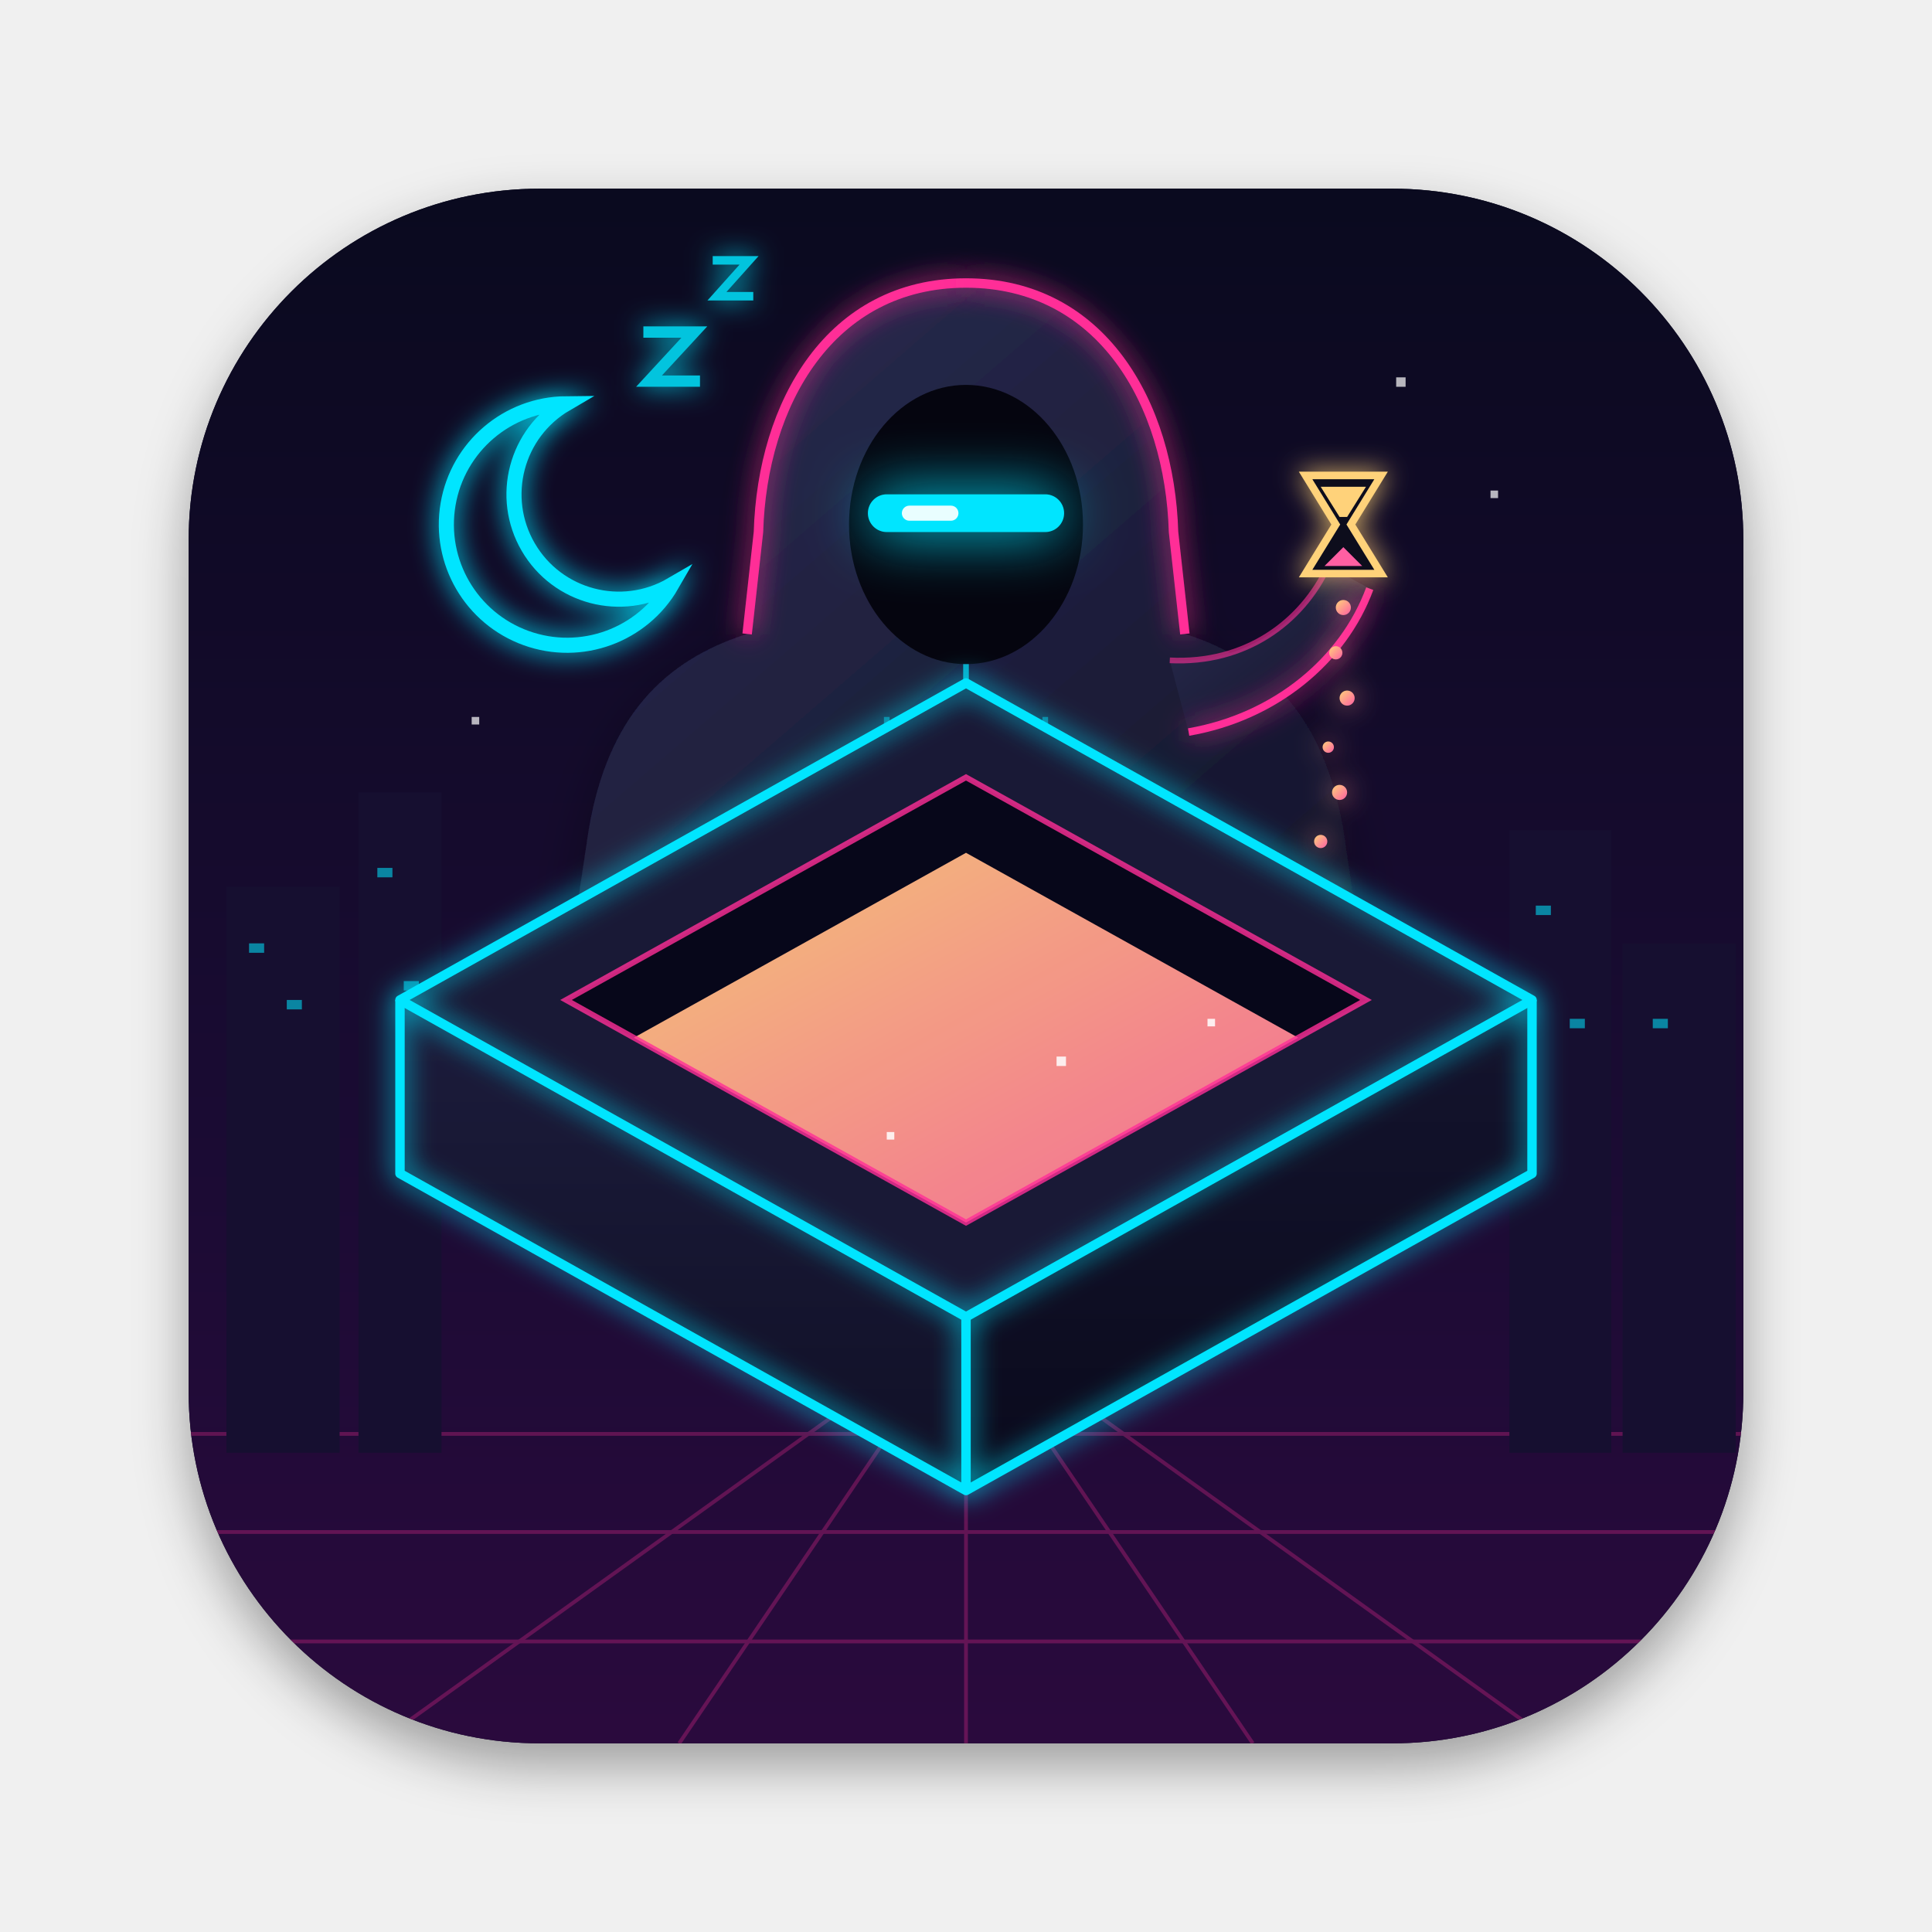
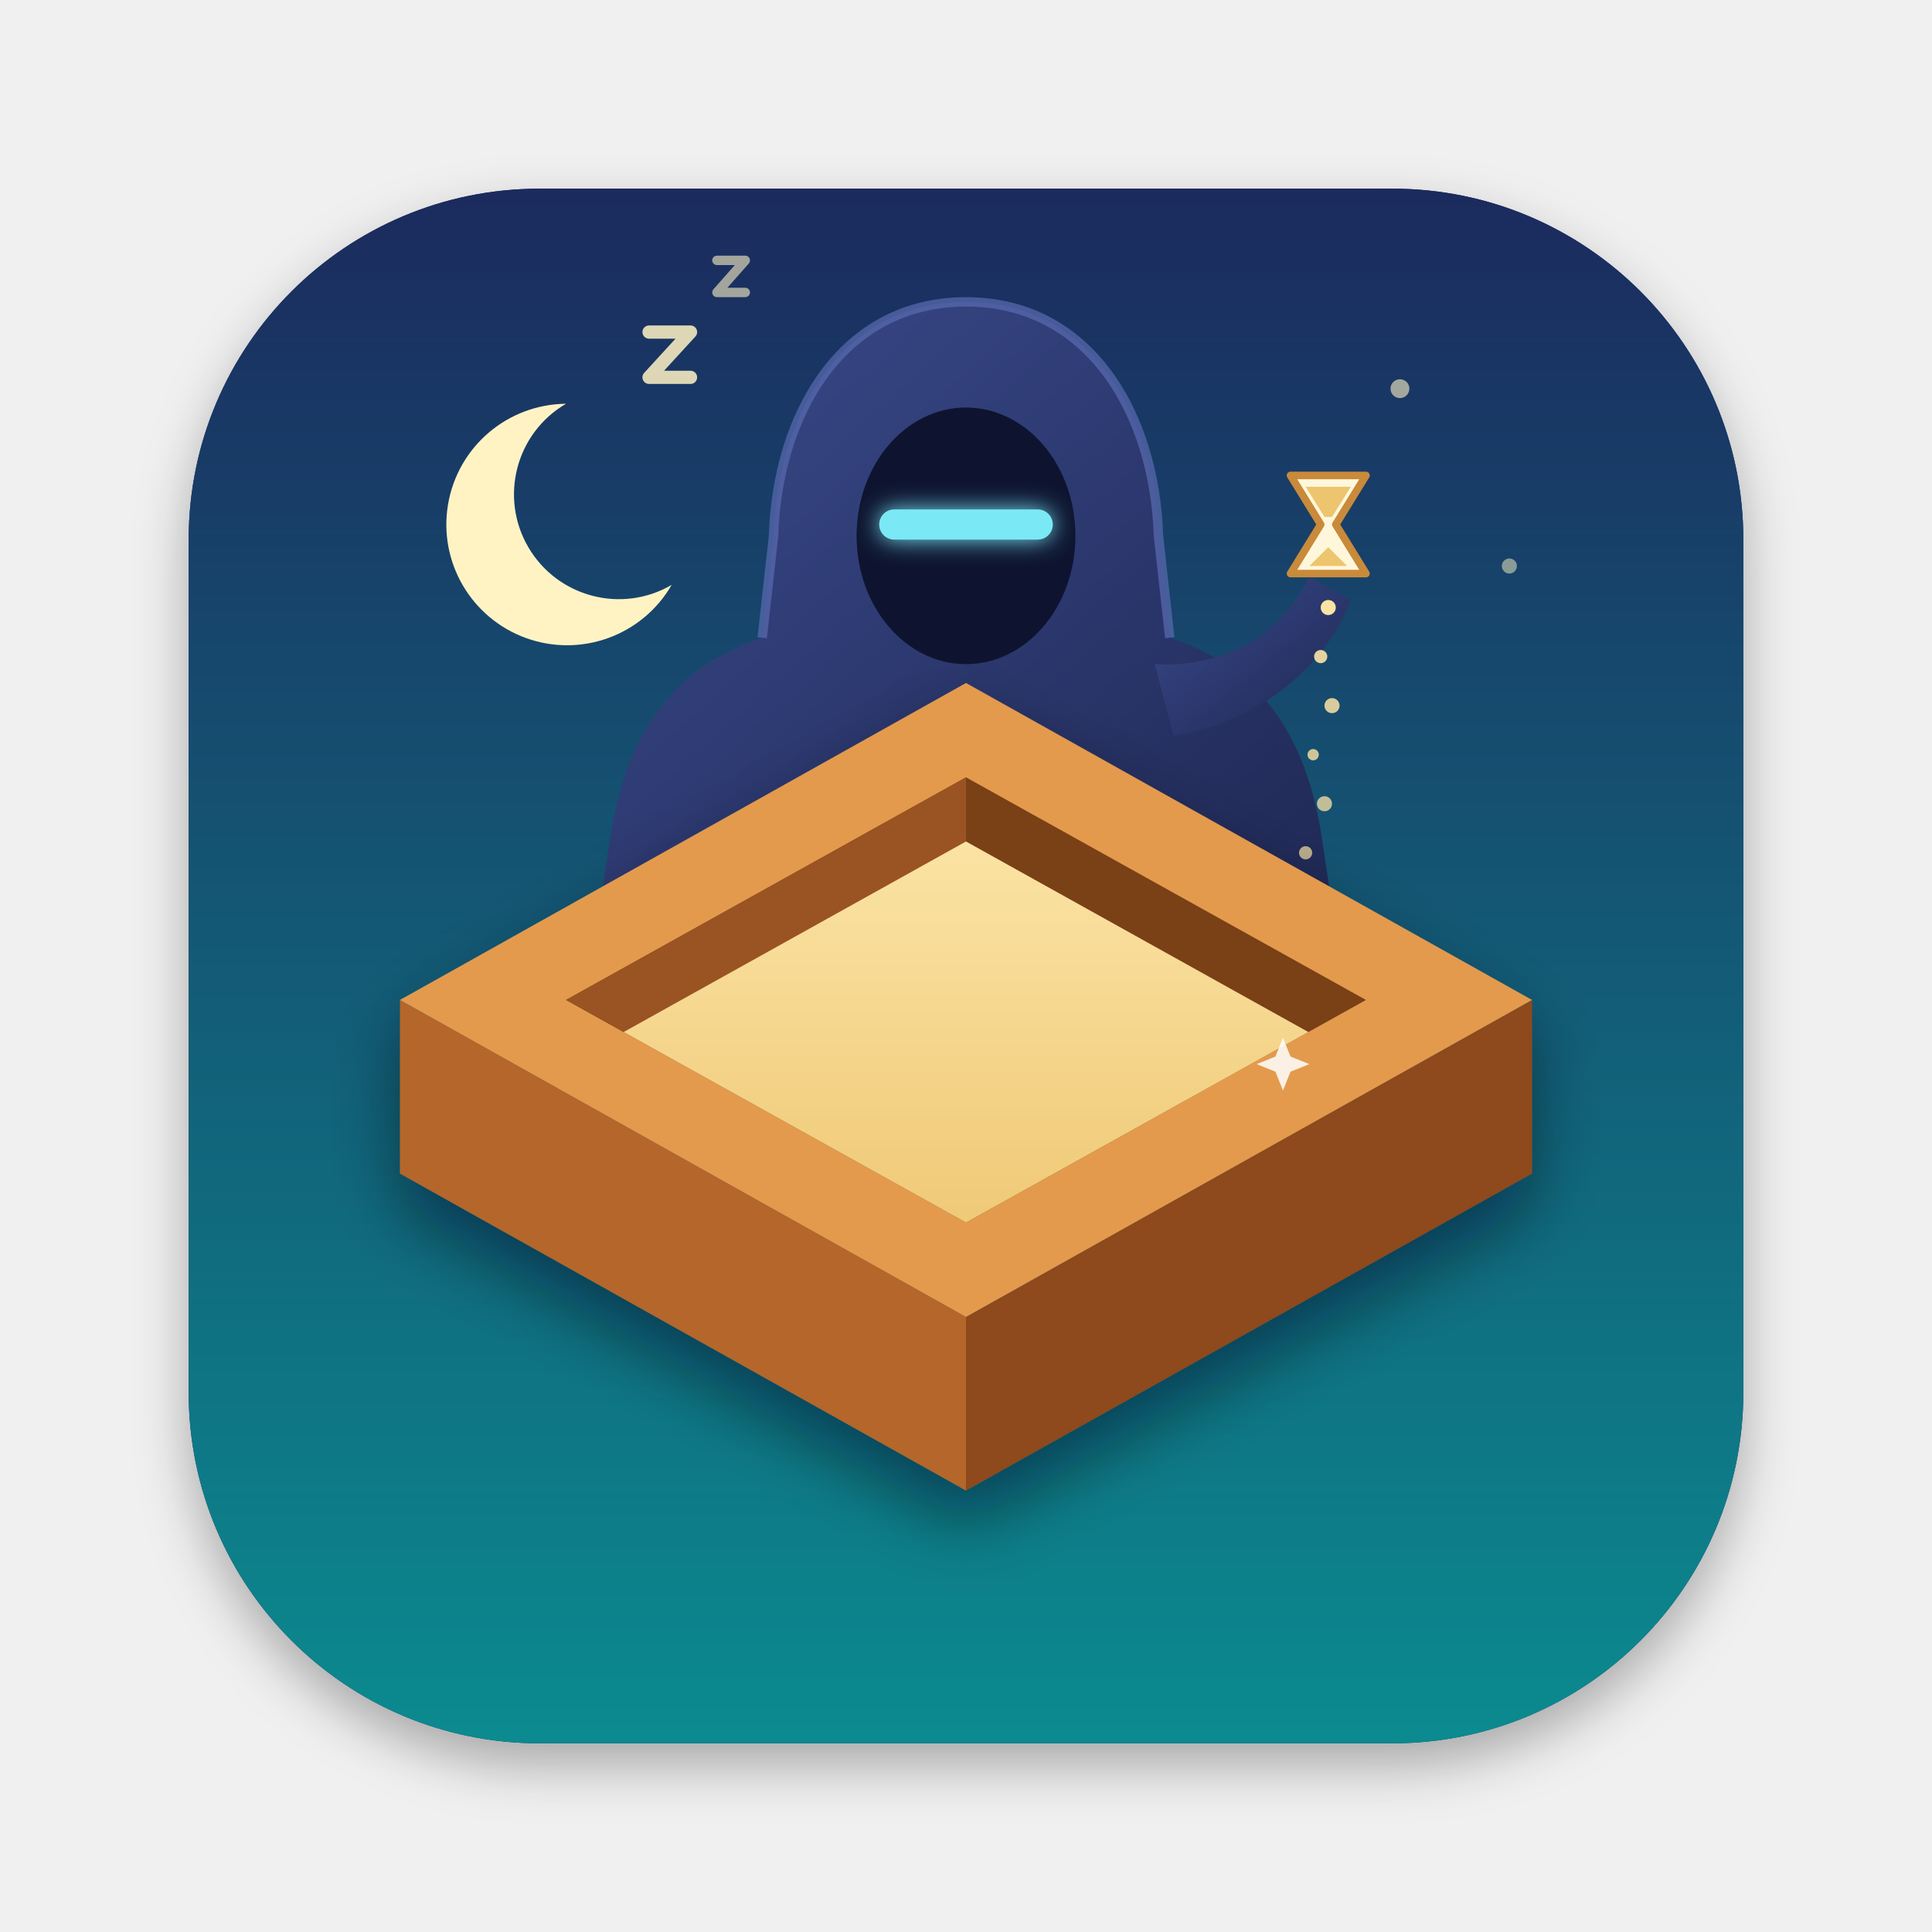
<svg xmlns="http://www.w3.org/2000/svg" width="1024" height="1024" viewBox="0 0 1024 1024">
  <defs>
    <linearGradient id="bg" x1="0" y1="0" x2="0" y2="1">
-       <stop offset="0" stop-color="#0A0A1F" />
-       <stop offset=".6" stop-color="#1A0B33" />
-       <stop offset="1" stop-color="#2A0A3D" />
+       <stop offset="0" stop-color="#1B2B5E" />
+       <stop offset="1" stop-color="#0B8A8F" />
    </linearGradient>
    <linearGradient id="coat" x1="0" y1="0" x2="1" y2="1">
-       <stop offset="0" stop-color="#2B2D52" />
-       <stop offset="1" stop-color="#121329" />
+       <stop offset="0" stop-color="#3A4A8C" />
+       <stop offset="1" stop-color="#1E2752" />
    </linearGradient>
-     <linearGradient id="sand" x1="0" y1="0" x2="1" y2="1">
-       <stop offset="0" stop-color="#FFD27A" />
-       <stop offset="1" stop-color="#FF5FA2" />
+     <linearGradient id="sand" x1="0" y1="0" x2="0" y2="1">
+       <stop offset="0" stop-color="#FBE3A4" />
+       <stop offset="1" stop-color="#EDC56F" />
    </linearGradient>
-     <linearGradient id="wallL" x1="0" y1="0" x2="0" y2="1">
-       <stop offset="0" stop-color="#1C1C3C" />
-       <stop offset="1" stop-color="#101026" />
-     </linearGradient>
-     <linearGradient id="wallR" x1="0" y1="0" x2="0" y2="1">
-       <stop offset="0" stop-color="#14142E" />
-       <stop offset="1" stop-color="#0A0A1C" />
-     </linearGradient>
+     <filter id="shadow" filterUnits="userSpaceOnUse" x="0" y="0" width="1024" height="1024">
+       <feDropShadow dx="0" dy="12" stdDeviation="14" flood-color="#000" flood-opacity="0.30" />
+     </filter>
+     <filter id="soft" filterUnits="userSpaceOnUse" x="0" y="0" width="1024" height="1024">
+       <feDropShadow dx="0" dy="18" stdDeviation="18" flood-color="#001018" flood-opacity="0.45" />
+     </filter>
    <filter id="glow" filterUnits="userSpaceOnUse" x="0" y="0" width="1024" height="1024">
-       <feGaussianBlur stdDeviation="7" result="b" />
+       <feGaussianBlur stdDeviation="6" result="b" />
      <feMerge>
        <feMergeNode in="b" />
        <feMergeNode in="SourceGraphic" />
      </feMerge>
    </filter>
-     <filter id="glowBig" filterUnits="userSpaceOnUse" x="0" y="0" width="1024" height="1024">
-       <feGaussianBlur stdDeviation="16" result="b" />
-       <feMerge>
-         <feMergeNode in="b" />
-         <feMergeNode in="SourceGraphic" />
-       </feMerge>
-     </filter>
-     <filter id="shadow" filterUnits="userSpaceOnUse" x="0" y="0" width="1024" height="1024">
-       <feDropShadow dx="0" dy="12" stdDeviation="14" flood-color="#000" flood-opacity="0.35" />
-     </filter>
-     <clipPath id="plate">
-       <rect x="100" y="100" width="824" height="824" rx="186" />
-     </clipPath>
    <clipPath id="inner">
      <polygon points="512,412 724,530 512,648 300,530" />
    </clipPath>
  </defs>
-   <rect x="100" y="100" width="824" height="824" rx="186" fill="#0A0A1F" filter="url(#shadow)" />
+   <rect x="100" y="100" width="824" height="824" rx="186" fill="#1B2B5E" filter="url(#shadow)" />
  <rect x="100" y="100" width="824" height="824" rx="186" fill="url(#bg)" />
-   <g clip-path="url(#plate)">
-     <g stroke="#FF2E97" stroke-width="2" opacity=".28">
-       <path d="M100 760 H924 M100 812 H924 M100 870 H924" />
-       <path d="M512 700 L200 924 M512 700 L360 924 M512 700 L512 924 M512 700 L664 924 M512 700 L824 924" />
-     </g>
-     <g fill="#160F30">
-       <rect x="120" y="470" width="60" height="300" />
-       <rect x="190" y="420" width="44" height="350" />
-       <rect x="800" y="440" width="54" height="330" />
-       <rect x="860" y="500" width="60" height="270" />
-     </g>
-     <g fill="#00E5FF" opacity=".55">
-       <rect x="132" y="500" width="8" height="5" />
-       <rect x="152" y="530" width="8" height="5" />
-       <rect x="200" y="460" width="8" height="5" />
-       <rect x="214" y="520" width="8" height="5" />
-       <rect x="814" y="480" width="8" height="5" />
-       <rect x="832" y="540" width="8" height="5" />
-       <rect x="876" y="540" width="8" height="5" />
-     </g>
+   <path d="M300 214 a64 64 0 1 0 56 96 a52 52 0 1 1 -56 -96z" fill="#FFF3C4" />
+   <g fill="none" stroke="#FFF3C4" stroke-linecap="round" stroke-linejoin="round">
+     <path d="M344 176 h22 l-22 24 h22" stroke-width="7" opacity=".85" />
+     <path d="M380 138 h15 l-15 17 h15" stroke-width="5" opacity=".6" />
  </g>
-   <path d="M300 214 a64 64 0 1 0 56 96 a52 52 0 1 1 -56 -96z" fill="none" stroke="#00E5FF" stroke-width="8" filter="url(#glow)" />
-   <g fill="none" stroke="#00E5FF" stroke-linecap="square" filter="url(#glow)" opacity=".85">
-     <path d="M344 176 h24 l-24 26 h24" stroke-width="6" />
-     <path d="M380 138 h17 l-17 19 h17" stroke-width="4.5" />
+   <circle cx="742" cy="206" r="5" fill="#FFF3C4" opacity=".6" />
+   <circle cx="800" cy="300" r="4" fill="#FFF3C4" opacity=".5" />
+   <path d="M512 160 C 446 160 412 220 410 284 L 404 338 C 362 352 334 382 324 440 L 312 520 L 712 520 L 700 440 C 690 382 662 352 620 338 L 614 284 C 612 220 578 160 512 160 Z" fill="url(#coat)" />
+   <path d="M512 160 C 446 160 412 220 410 284 L 404 338 M512 160 C 578 160 612 220 614 284 L 620 338" fill="none" stroke="#5A6BB0" stroke-width="5" opacity=".7" />
+   <ellipse cx="512" cy="284" rx="58" ry="68" fill="#0E1430" />
+   <rect x="466" y="270" width="92" height="16" rx="8" fill="#7FF3FF" filter="url(#glow)" opacity=".95" />
+   <path d="M612 352 C 652 354 680 334 694 306 L 716 318 C 702 354 668 382 622 390 Z" fill="url(#coat)" />
+   <g transform="translate(704,252)">
+     <path d="M-20 0 H20 L4 26 L20 52 H-20 L-4 26 Z" fill="#FFF7DC" stroke="#C98A3A" stroke-width="4" stroke-linejoin="round" />
+     <path d="M-12 6 H12 L2 22 H-2 Z" fill="#EDC56F" />
+     <path d="M-10 48 H10 L0 38 Z" fill="#EDC56F" />
  </g>
-   <g fill="#FFFFFF" opacity=".7">
-     <rect x="740" y="200" width="5" height="5" />
-     <rect x="790" y="260" width="4" height="4" />
-     <rect x="250" y="380" width="4" height="4" />
+   <g fill="#FBE3A4">
+     <circle cx="704" cy="322" r="4" />
+     <circle cx="700" cy="348" r="3.5" opacity=".9" />
+     <circle cx="706" cy="374" r="4" opacity=".85" />
+     <circle cx="696" cy="400" r="3" opacity=".8" />
+     <circle cx="702" cy="426" r="4" opacity=".75" />
+     <circle cx="692" cy="452" r="3.5" opacity=".7" />
+     <circle cx="698" cy="478" r="3" opacity=".65" />
+     <circle cx="686" cy="502" r="3.5" opacity=".6" />
  </g>
-   <g filter="url(#shadow)">
-     <path d="M512 150 C 440 150 404 214 402 282 L 396 336 C 352 350 322 380 312 440 L 300 520 L 724 520 L 712 440 C 702 380 672 350 628 336 L 622 282 C 620 214 584 150 512 150 Z" fill="url(#coat)" />
+   <g filter="url(#soft)">
+     <polygon points="212,530 512,698 512,790 212,622" fill="#B5662B" />
+     <polygon points="512,698 812,530 812,622 512,790" fill="#8E4A1C" />
+     <polygon points="512,362 812,530 512,698 212,530" fill="#E39A4E" />
+     <polygon points="512,412 724,530 512,648 300,530" fill="#7A3F18" />
+     <polygon points="512,412 300,530 300,570 512,452" fill="#9A5322" clip-path="url(#inner)" />
+     <polygon points="512,446 724,564 512,682 300,564" fill="url(#sand)" clip-path="url(#inner)" />
  </g>
-   <path d="M512 150 C 440 150 404 214 402 282 L 396 336" fill="none" stroke="#FF2E97" stroke-width="5" filter="url(#glow)" />
-   <path d="M512 150 C 584 150 620 214 622 282 L 628 336" fill="none" stroke="#FF2E97" stroke-width="5" filter="url(#glow)" />
-   <ellipse cx="512" cy="278" rx="62" ry="74" fill="#05050F" />
-   <rect x="460" y="262" width="104" height="20" rx="10" fill="#00E5FF" filter="url(#glowBig)" />
-   <rect x="478" y="268" width="30" height="8" rx="4" fill="#E9FEFF" />
-   <path d="M512 352 V520" stroke="#00E5FF" stroke-width="3" opacity=".7" />
-   <path d="M470 380 v40 h-24 v40 M554 380 v40 h24 v40" fill="none" stroke="#00E5FF" stroke-width="3" opacity=".45" />
-   <circle cx="446" cy="460" r="5" fill="#00E5FF" opacity=".7" />
-   <circle cx="578" cy="460" r="5" fill="#00E5FF" opacity=".7" />
-   <path d="M620 350 C 660 352 690 330 704 300 L 726 312 C 712 350 676 380 630 388 Z" fill="url(#coat)" />
-   <path d="M630 388 C 676 380 712 350 726 312" fill="none" stroke="#FF2E97" stroke-width="4" filter="url(#glow)" />
-   <path d="M620 350 C 660 352 690 330 704 300" fill="none" stroke="#FF2E97" stroke-width="3" opacity=".6" />
-   <g filter="url(#glow)">
-     <g transform="translate(712,252)">
-       <path d="M-20 0 H20 L4 26 L20 52 H-20 L-4 26 Z" fill="#0A0A1F" stroke="#FFD27A" stroke-width="4" />
-       <path d="M-12 6 H12 L2 22 H-2 Z" fill="#FFD27A" />
-       <path d="M-10 48 H10 L0 38 Z" fill="#FF5FA2" />
-     </g>
-   </g>
-   <g fill="url(#sand)" filter="url(#glow)">
-     <circle cx="712" cy="322" r="4" />
-     <circle cx="708" cy="346" r="3.5" />
-     <circle cx="714" cy="370" r="4" />
-     <circle cx="704" cy="396" r="3" />
-     <circle cx="710" cy="420" r="4" />
-     <circle cx="700" cy="446" r="3.5" />
-     <circle cx="706" cy="472" r="3" />
-     <circle cx="694" cy="498" r="4" />
-   </g>
-   <polygon points="212,530 512,698 512,790 212,622" fill="url(#wallL)" />
-   <polygon points="512,698 812,530 812,622 512,790" fill="url(#wallR)" />
-   <polygon points="512,362 812,530 512,698 212,530" fill="#191936" />
-   <polygon points="512,412 724,530 512,648 300,530" fill="#07071A" />
-   <polygon points="512,452 724,570 512,688 300,570" fill="url(#sand)" clip-path="url(#inner)" opacity=".95" />
-   <g fill="none" stroke="#00E5FF" stroke-width="5" stroke-linejoin="round" filter="url(#glow)">
-     <polygon points="512,362 812,530 512,698 212,530" />
-     <path d="M212 530 V622 L512 790 L812 622 V530 M512 698 V790" />
-   </g>
-   <polygon points="512,412 724,530 512,648 300,530" fill="none" stroke="#FF2E97" stroke-width="3" opacity=".8" />
  <g fill="#FFFFFF" opacity=".85">
-     <rect x="560" y="560" width="5" height="5" />
-     <rect x="470" y="600" width="4" height="4" />
-     <rect x="640" y="540" width="4" height="4" />
+     <path d="M676 560 l4 -10 l4 10 l10 4 l-10 4 l-4 10 l-4 -10 l-10 -4 z" />
  </g>
</svg>
